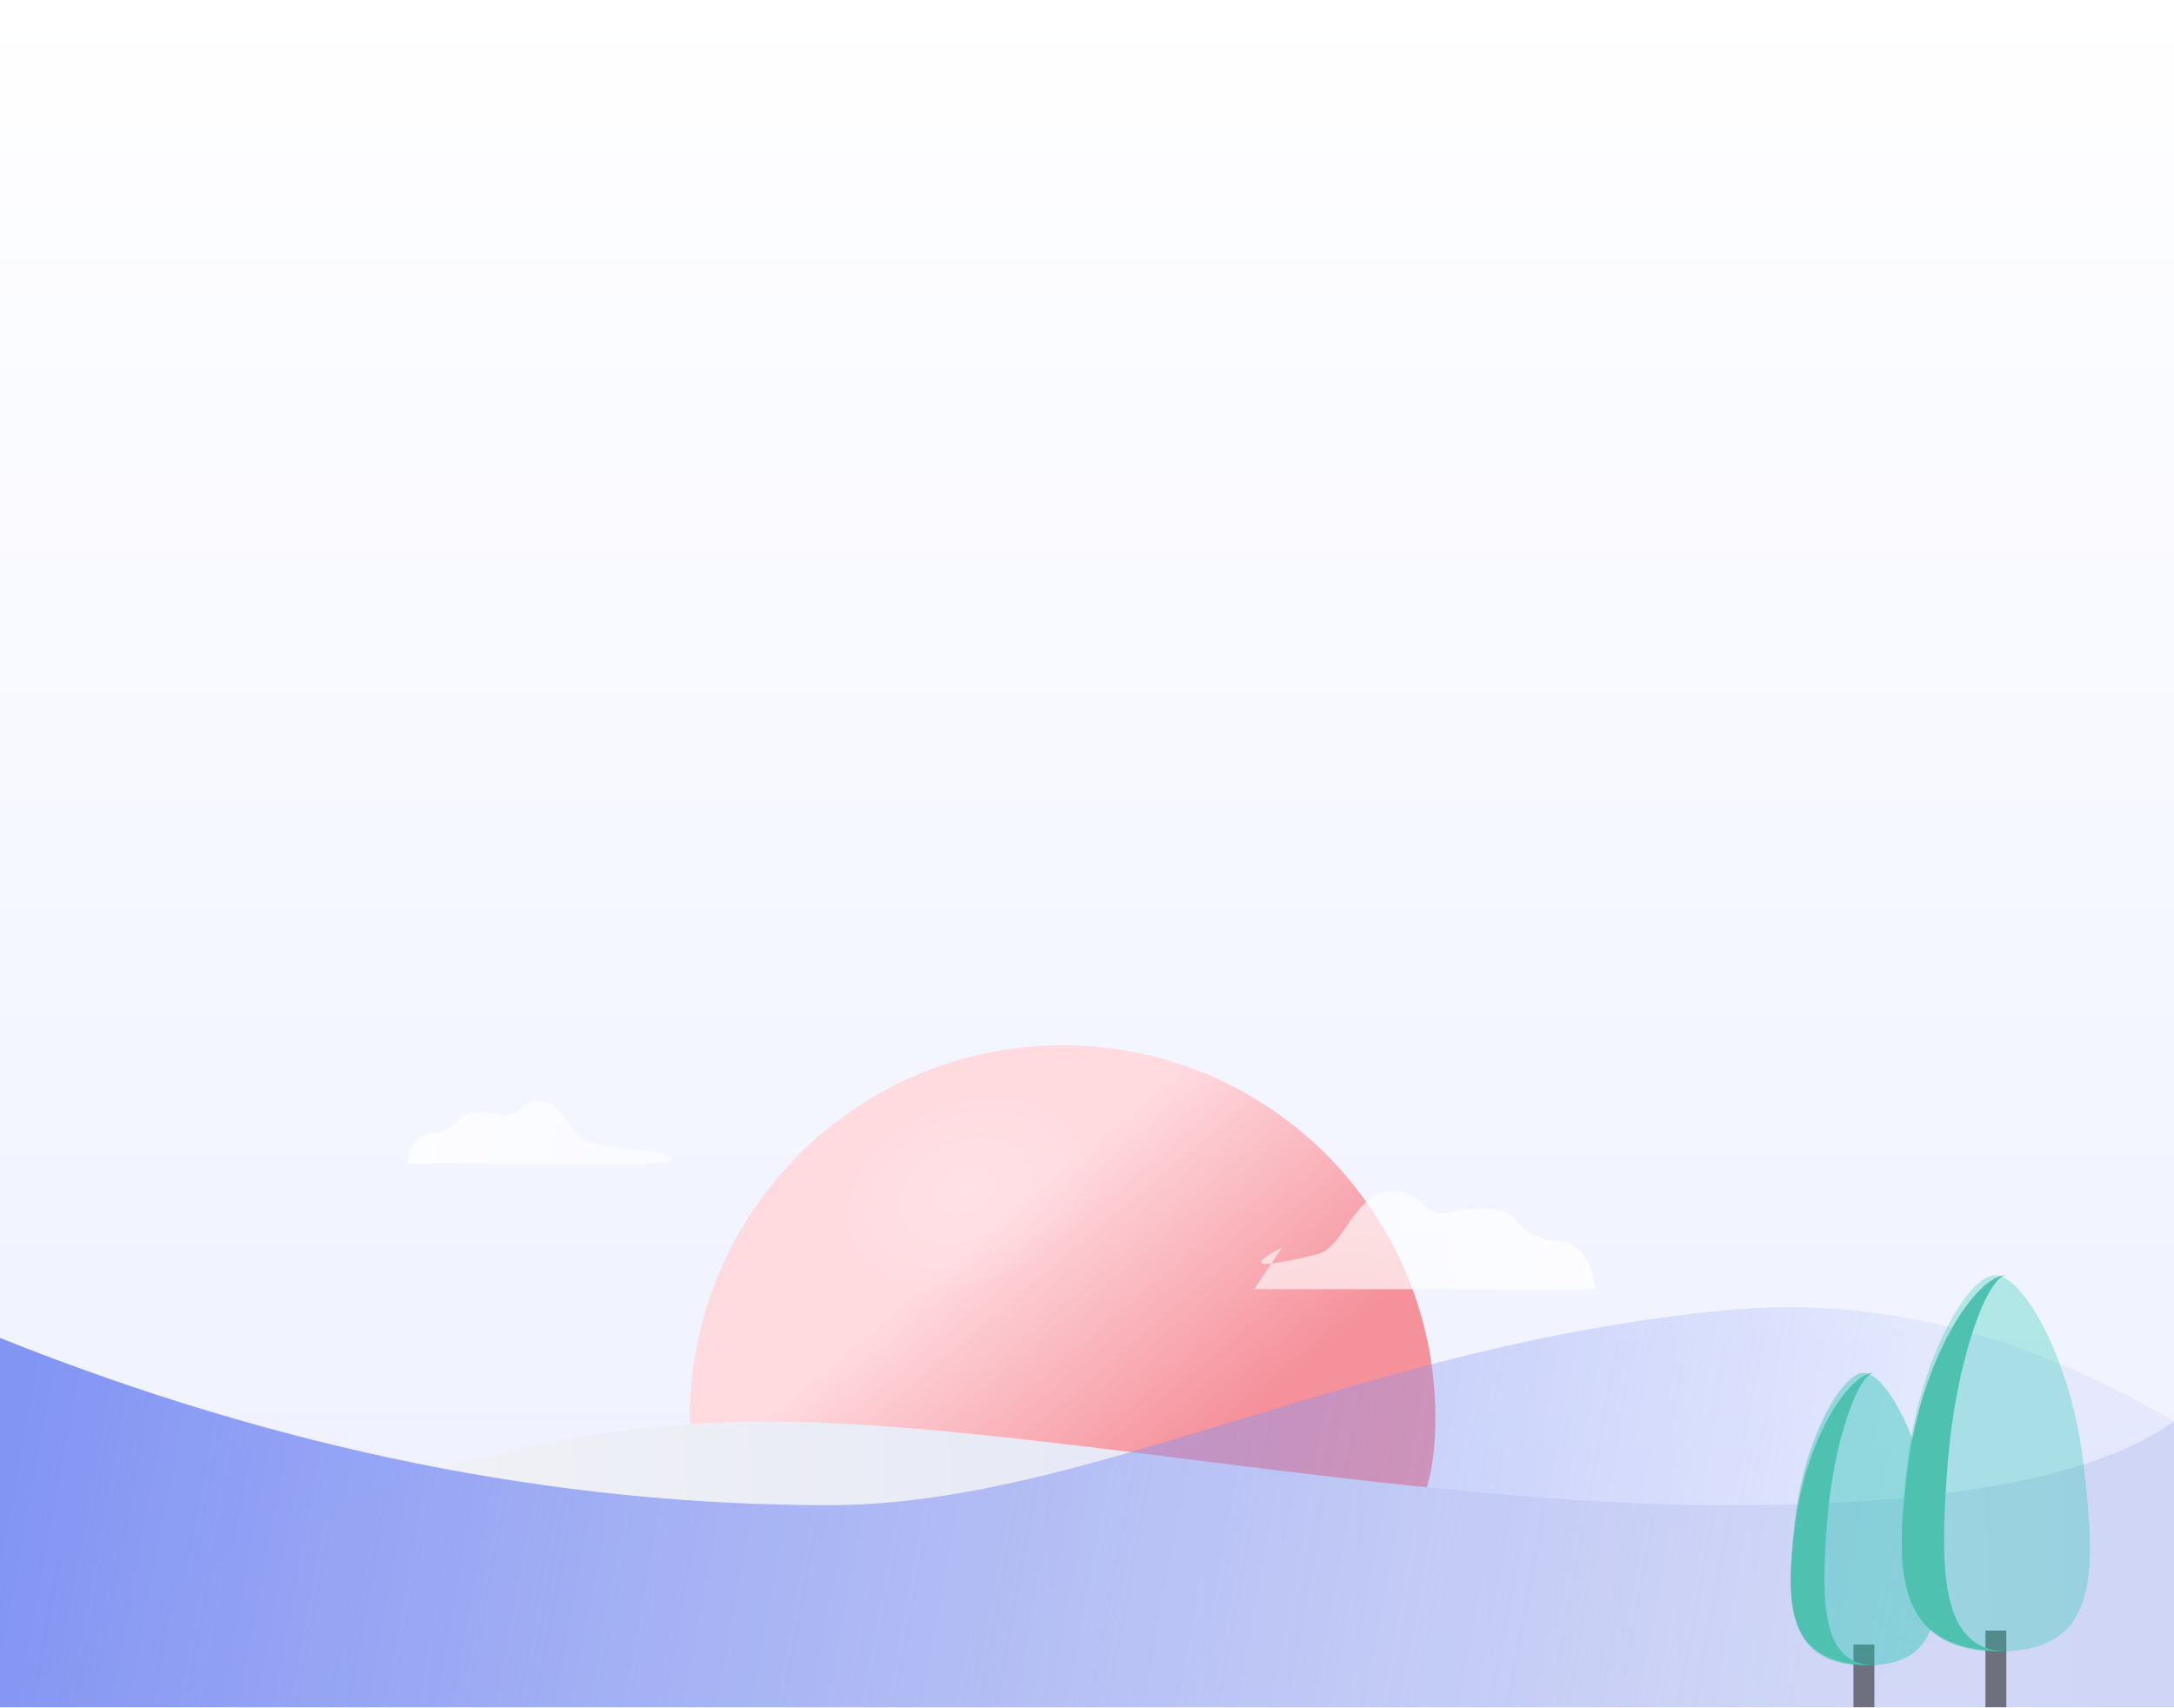
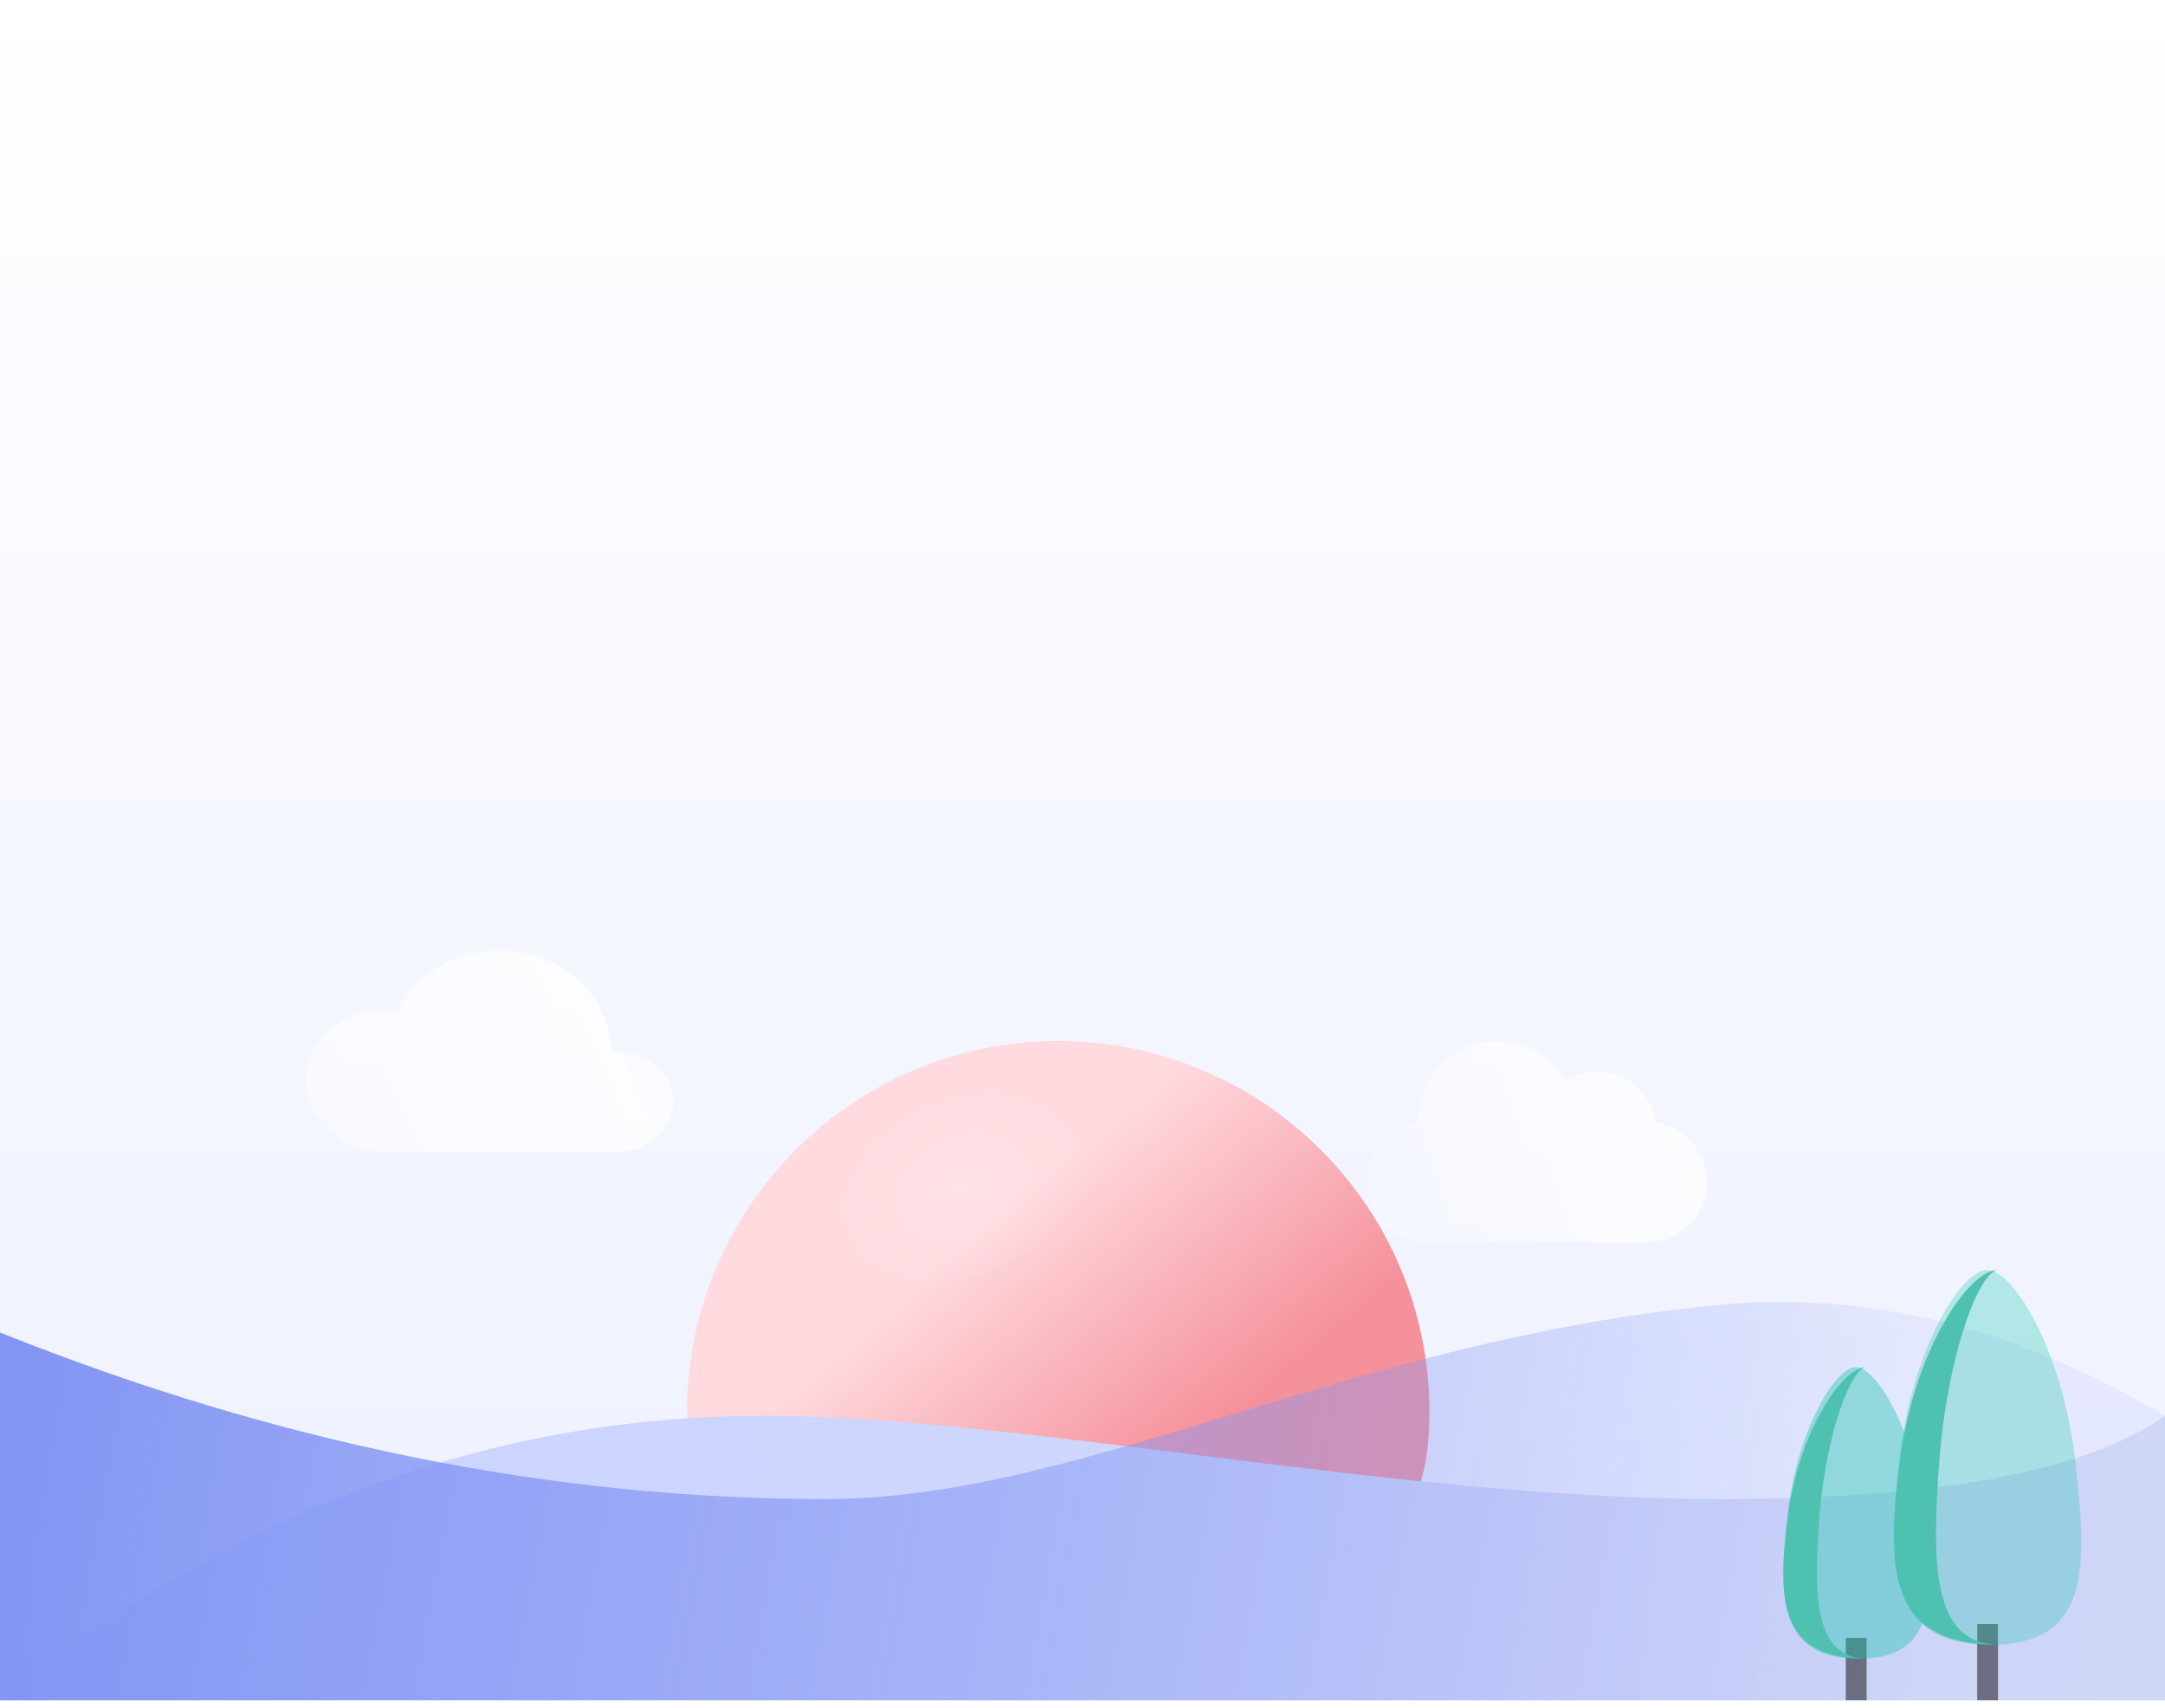
- <svg xmlns="http://www.w3.org/2000/svg" width="312px" height="245px" viewBox="0 0 312 245" version="1.1">
+ <svg xmlns="http://www.w3.org/2000/svg" width="312px" height="246px" viewBox="0 0 312 246" version="1.1">
  <defs>
    <linearGradient x1="66.68%" y1="100%" x2="66.68%" y2="0%" id="linearGradient-1">
      <stop stop-color="#EBEFFF" offset="0%" />
      <stop stop-color="#FFFFFF" offset="100%" />
    </linearGradient>
-     <linearGradient x1="6.077%" y1="52.805%" x2="100%" y2="50%" id="linearGradient-2">
-       <stop stop-color="#FFFFFF" stop-opacity="0.6" offset="0%" />
-       <stop stop-color="#FFFFFF" stop-opacity="0.8" offset="100%" />
+     <linearGradient x1="0%" y1="64.97%" x2="83.87%" y2="43.873%" id="linearGradient-2">
+       <stop stop-color="#FFFFFF" stop-opacity="0.4" offset="0%" />
+       <stop stop-color="#FFFFFF" stop-opacity="0.778" offset="100%" />
+       <stop stop-color="#FFFFFF" stop-opacity="0.6" offset="100%" />
    </linearGradient>
-     <linearGradient x1="40.362%" y1="34.648%" x2="78.074%" y2="66.018%" id="linearGradient-3">
+     <linearGradient x1="0%" y1="61.872%" x2="90.991%" y2="43.96%" id="linearGradient-3">
+       <stop stop-color="#FFFFFF" stop-opacity="0.2" offset="0%" />
+       <stop stop-color="#FFFFFF" stop-opacity="0.778" offset="100%" />
+       <stop stop-color="#FFFFFF" stop-opacity="0.6" offset="100%" />
+     </linearGradient>
+     <linearGradient x1="40.362%" y1="34.648%" x2="78.074%" y2="66.018%" id="linearGradient-4">
      <stop stop-color="#FFD6DC" offset="0%" />
      <stop stop-color="#F48590" offset="100%" />
    </linearGradient>
-     <radialGradient cx="50%" cy="50%" fx="50%" fy="50%" r="82.692%" gradientTransform="translate(0.5,0.5),scale(1,0.604651),rotate(90),scale(1,0.704139),translate(-0.5,-0.5)" id="radialGradient-4">
+     <radialGradient cx="50%" cy="50%" fx="50%" fy="50%" r="82.692%" gradientTransform="translate(0.5,0.5),scale(1,0.604651),rotate(90),scale(1,0.704139),translate(-0.5,-0.5)" id="radialGradient-5">
      <stop stop-color="#FFFFFF" stop-opacity="0.2" offset="0%" />
      <stop stop-color="#FFFFFF" stop-opacity="0" offset="100%" />
    </radialGradient>
-     <linearGradient x1="6.077%" y1="54.16%" x2="100%" y2="50%" id="linearGradient-5">
-       <stop stop-color="#FFFFFF" stop-opacity="0.6" offset="0%" />
-       <stop stop-color="#FFFFFF" stop-opacity="0.8" offset="100%" />
-     </linearGradient>
-     <linearGradient x1="0%" y1="50.707%" x2="100%" y2="50.154%" id="linearGradient-6">
-       <stop stop-color="#F5F5F5" offset="0%" />
+     <linearGradient x1="31.829%" y1="49.137%" x2="100%" y2="50.401%" id="linearGradient-6">
+       <stop stop-color="#C7D0FF" offset="0%" />
      <stop stop-color="#D4D9F6" offset="100%" />
    </linearGradient>
    <linearGradient x1="89.19%" y1="51.693%" x2="0%" y2="48.683%" id="linearGradient-7">
      <stop stop-color="#7589F2" stop-opacity="0.1" offset="0%" />
      <stop stop-color="#7589F2" offset="100%" />
    </linearGradient>
  </defs>
  <g id="打开项目" stroke="none" stroke-width="1" fill="none" fill-rule="evenodd" opacity="0.9">
-     <g id="个人工作台-normal" transform="translate(-1130, -49)">
+     <g id="个人工作台-空" transform="translate(-1130, -49)">
      <g id="pic" transform="translate(1130, 49)">
        <rect id="矩形" fill="url(#linearGradient-1)" x="9.09494702e-13" y="0" width="312" height="245" />
-         <path d="M58.908,165.871 C61.117,164.668 62.056,165.82 70.439,163.813 C72.9,163.224 73.687,158.721 76.936,158.085 C80.183,157.448 80.184,160.631 82.782,159.994 C83.537,159.809 86.519,159.334 87.98,159.994 C89.117,160.508 90.121,162.54 92.527,162.54 C94.693,162.54 95.992,164.025 96.425,166.995 L64.592,166.995 C59.33,167.047 57.435,166.672 58.908,165.871 Z" id="矩形" fill="url(#linearGradient-2)" transform="translate(77.42492, 162.5) scale(-1, 1) translate(-77.42492, -162.5) " />
+         <path d="M88.077,151.544 C88.077,151.529 88.078,151.515 88.078,151.5 C88.078,143.492 80.883,137 72.007,137 C65.426,137 59.769,140.569 57.284,145.679 C56.654,145.581 56.006,145.529 55.345,145.529 C49.079,145.529 44,150.112 44,155.765 C44,161.417 49.079,166 55.345,166 L88.964,166 C93.402,166 97,162.754 97,158.75 C97,154.746 93.402,151.5 88.964,151.5 C88.665,151.5 88.369,151.515 88.077,151.544 Z" id="Fill-5" fill="url(#linearGradient-2)" />
+         <path d="M238.624,161.703 C237.981,157.543 234.41,154.35 230.113,154.35 C228.497,154.35 226.944,154.802 225.596,155.644 C223.547,152.165 219.857,150 215.758,150 C209.425,150 204.273,155.204 204.273,161.6 C204.273,161.64 204.273,161.681 204.275,161.72 C200.205,162.413 197,165.997 197,170.3 C197,175.097 200.959,179 205.709,179 L237.291,179 C242.041,179 246,175.097 246,170.3 C246,165.96 242.743,162.353 238.624,161.703 Z" id="路径" fill="url(#linearGradient-3)" />
        <g id="sun" transform="translate(99, 149.3898)">
-           <path d="M54,74.61 C83.547,74.61 107,83.657 107,54.11 C107,24.563 83.047,0.61 53.5,0.61 C23.953,0.61 0,24.563 0,54.11 C0,83.657 24.453,74.61 54,74.61 Z" id="椭圆形" fill="url(#linearGradient-3)" />
-           <ellipse id="椭圆形" fill="url(#radialGradient-4)" transform="translate(39.5578, 21.5) rotate(67) translate(-39.5578, -21.5) " cx="39.558" cy="21.5" rx="13" ry="21.5" />
+           <path d="M54,74.61 C83.547,74.61 107,83.657 107,54.11 C107,24.563 83.047,0.61 53.5,0.61 C23.953,0.61 0,24.563 0,54.11 C0,83.657 24.453,74.61 54,74.61 Z" id="椭圆形" fill="url(#linearGradient-4)" />
+           <ellipse id="椭圆形" fill="url(#radialGradient-5)" transform="translate(39.5578, 21.5) rotate(67) translate(-39.5578, -21.5) " cx="39.558" cy="21.5" rx="13" ry="21.5" />
        </g>
-         <path d="M184,179 C178.731,181.77 180.397,182.103 189,180 C192.788,179.074 194,172 199,171 C203.999,170 204,175 208,174 C209.162,173.71 213.752,172.963 216,174 C217.75,174.808 219.297,178 223,178 C226.333,178 228.333,180.333 229,185 L180,185 L184,179 Z" id="矩形" fill="url(#linearGradient-5)" />
        <g id="moun" transform="translate(0, 187.5909)">
          <path d="M110,16.409 C147,16.409 201,28.409 248,28.409 C279.333,28.409 300.667,24.409 312,16.409 L312,57.409 L0,57.409 C34,30.076 70.667,16.409 110,16.409 Z" id="矩形" fill="url(#linearGradient-6)" />
          <path d="M9.09494702e-13,4.409 C40,20.409 79.667,28.409 119,28.409 C156,28.409 194.607,5.415 248,0.409 C269.333,-1.591 290.667,3.742 312,16.409 L312,57.409 L9.09494702e-13,57.409 L9.09494702e-13,4.409 Z" id="矩形" fill="url(#linearGradient-7)" />
        </g>
        <g id="tree" transform="translate(257, 183)">
          <g id="编组-3" transform="translate(0, 14)">
            <rect id="矩形" fill-opacity="0.54" fill="#000000" x="9" y="39" width="3" height="9" />
            <path d="M10.784,42 C22.031,42 21.69,33.444 20.327,21.389 C18.964,9.333 13.511,0 10.443,0 C7.376,0 1.923,9.333 0.56,21.389 C-0.803,33.444 -0.463,42 10.784,42 Z" id="椭圆形" fill-opacity="0.4" fill="#00BFA5" />
            <path d="M11.936,0 C11.936,0 11.936,0.001 11.936,0.001 L11.962,0 C9.868,0 6.144,9.334 5.213,21.39 C4.29,33.343 4.511,41.856 12,42 C-0.8,42.002 -0.864,33.446 0.687,21.39 C2.239,9.334 8.445,0 11.936,0 Z" id="形状结合" fill="#3BBAA9" />
          </g>
          <g id="编组-3" transform="translate(15.93712, 0)">
            <rect id="矩形" fill-opacity="0.54" fill="#000000" x="12" y="51" width="3" height="11" />
            <path d="M13.865,54 C28.326,54 27.887,43 26.135,27.5 C24.382,12 17.371,0 13.427,0 C9.484,0 2.473,12 0.72,27.5 C-1.033,43 -0.595,54 13.865,54 Z" id="椭圆形" fill-opacity="0.3" fill="#00BFA5" />
            <path d="M14.982,5.68434189e-14 C14.982,0 14.982,0.001 14.982,0.001 L15.014,5.68434189e-14 C12.385,5.68434189e-14 7.711,12 6.543,27.5 C5.384,42.868 5.662,53.812 15.062,53.998 C-1.004,54 -1.085,43 0.863,27.5 C2.81,12 10.6,5.68434189e-14 14.982,5.68434189e-14 Z" id="形状结合" fill="#3BBAA9" />
          </g>
        </g>
      </g>
    </g>
  </g>
</svg>
